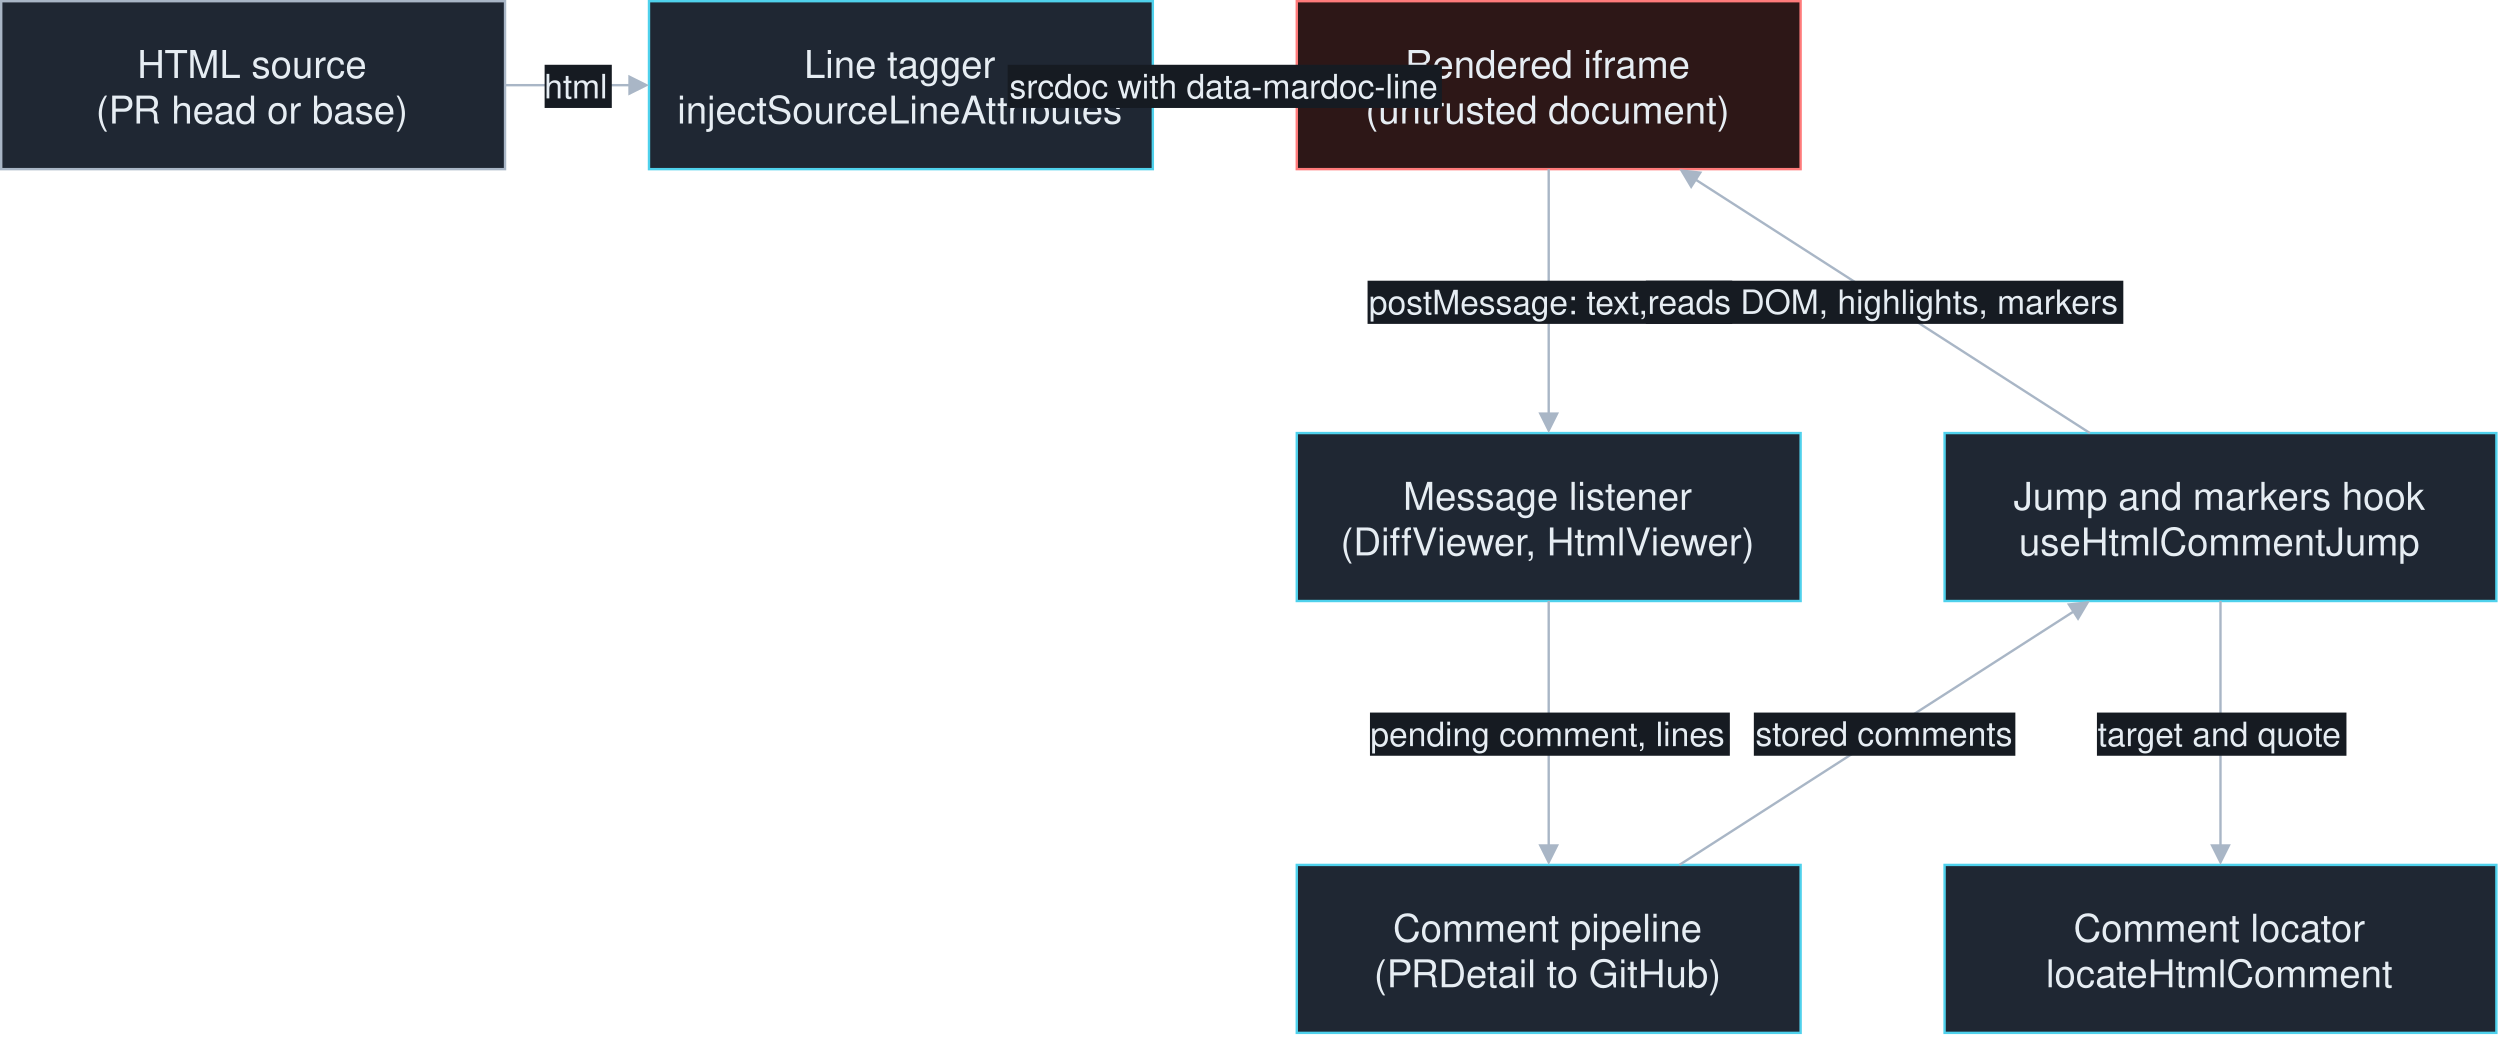
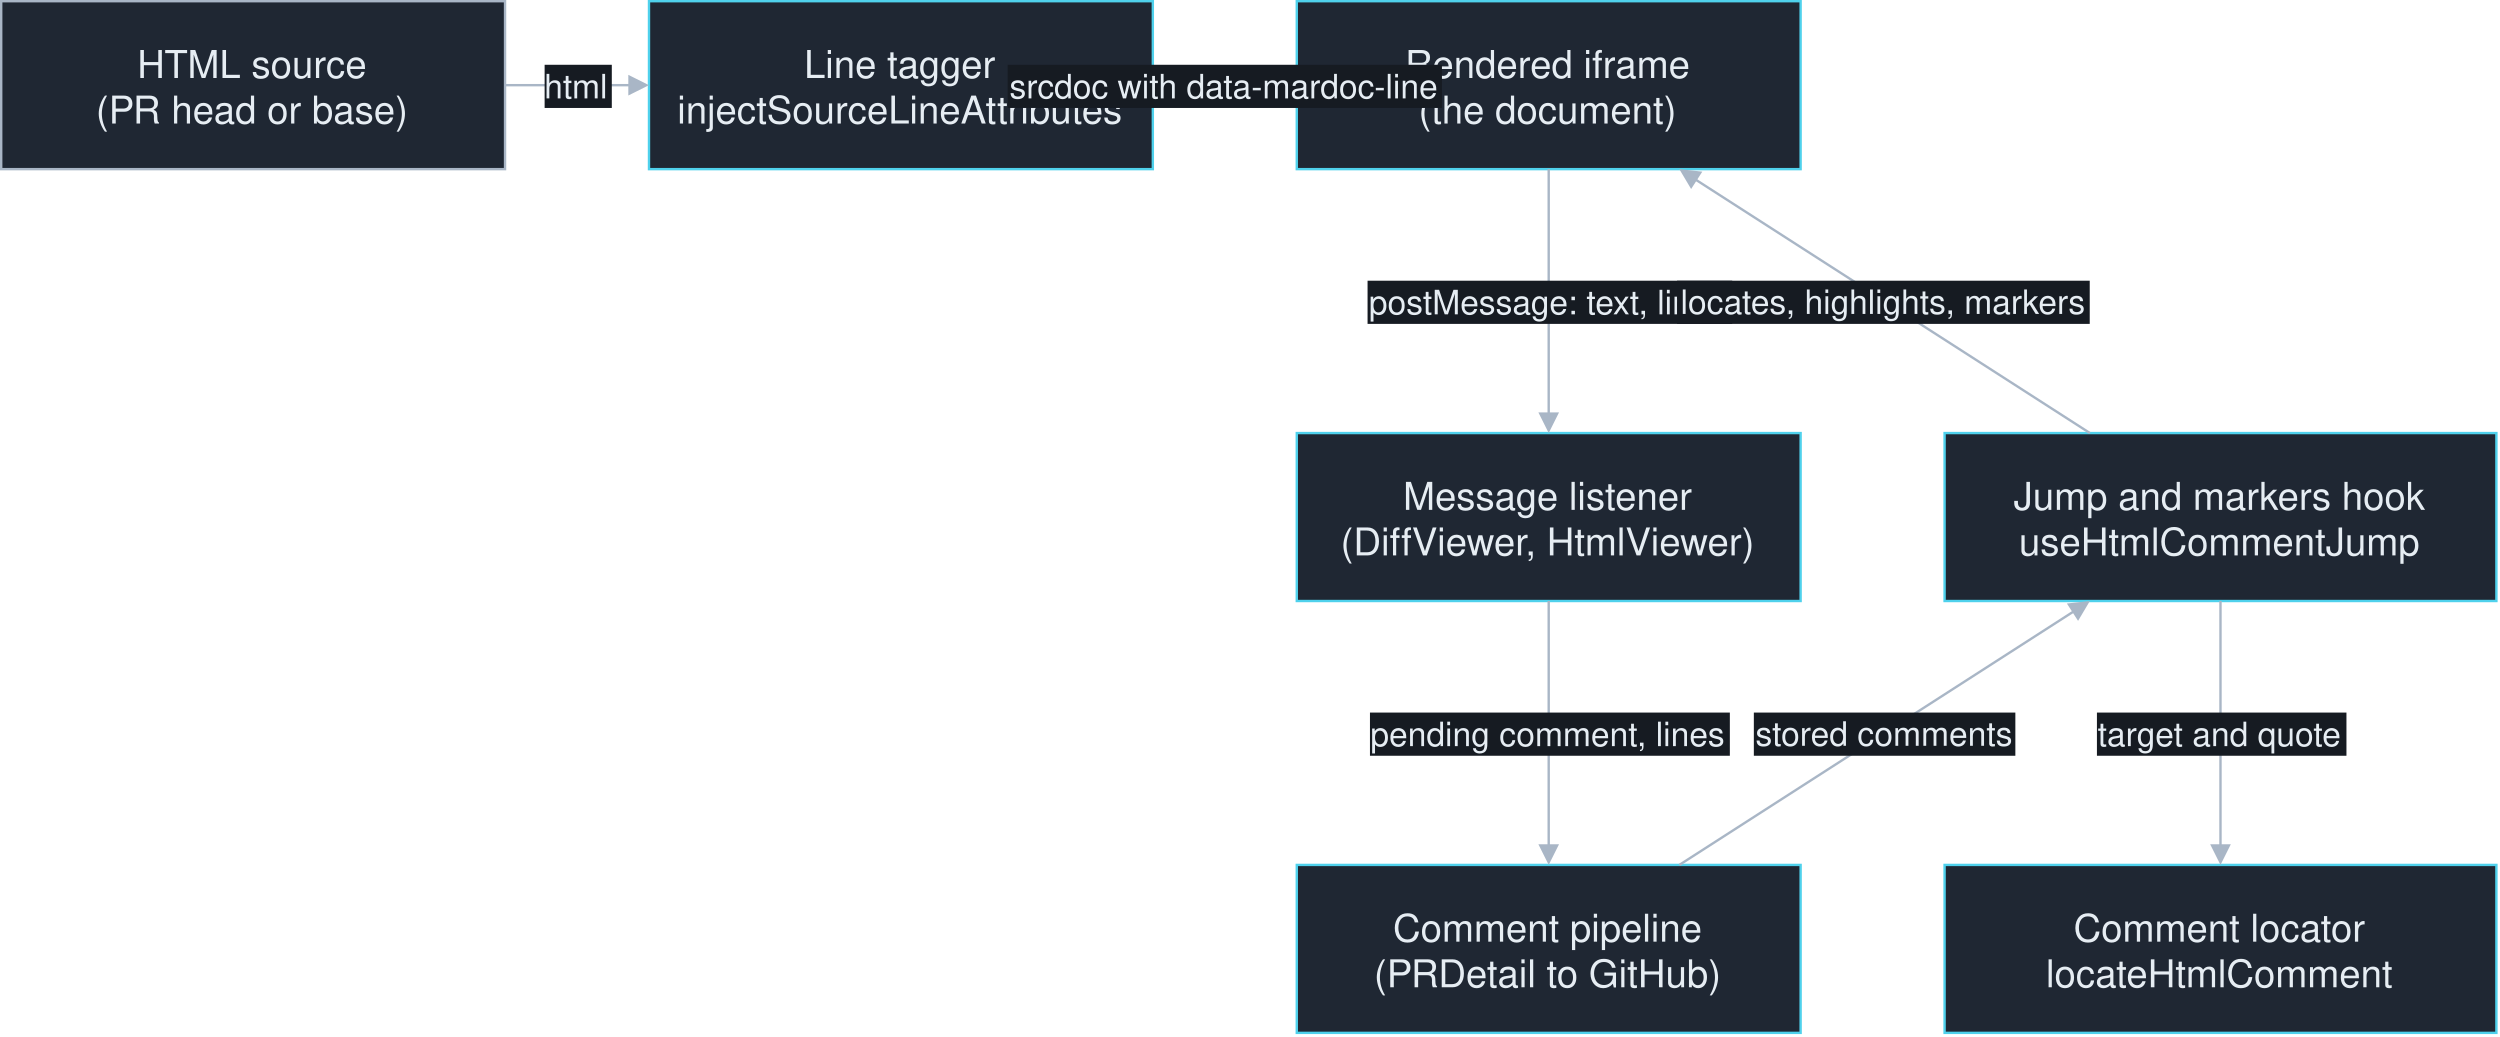
<svg xmlns="http://www.w3.org/2000/svg" style="background: transparent; background-color: transparent; color-scheme: light dark;" version="1.1" width="1042px" height="432px" viewBox="0 0 1042 432">
  <defs />
  <g>
    <g data-cell-id="0">
      <g data-cell-id="1">
        <g data-cell-id="source">
          <g transform="translate(0.5,0.5)">
            <rect x="0" y="0" width="210" height="70" fill="#1f2733" stroke="#a9b6c6" pointer-events="all" style="fill: light-dark(rgb(31, 39, 51), rgb(199, 205, 216)); stroke: light-dark(rgb(169, 182, 198), rgb(73, 84, 98));" />
          </g>
          <g>
            <g fill="#e6edf3" font-family="Helvetica" text-anchor="middle" font-size="16px" style="fill: light-dark(rgb(230, 237, 243), rgb(29, 35, 40));">
              <text x="105" y="32.5">HTML source</text>
              <text x="105" y="51.5">(PR head or base)</text>
            </g>
          </g>
        </g>
        <g data-cell-id="tagger">
          <g transform="translate(0.5,0.5)">
            <rect x="270" y="0" width="210" height="70" fill="#1f2733" stroke="#4fd1ec" pointer-events="all" style="fill: light-dark(rgb(31, 39, 51), rgb(199, 205, 216)); stroke: light-dark(rgb(79, 209, 236), rgb(0, 101, 124));" />
          </g>
          <g>
            <g fill="#e6edf3" font-family="Helvetica" text-anchor="middle" font-size="16px" style="fill: light-dark(rgb(230, 237, 243), rgb(29, 35, 40));">
              <text x="375" y="32.5">Line tagger</text>
              <text x="375" y="51.5">injectSourceLineAttributes</text>
            </g>
          </g>
        </g>
        <g data-cell-id="iframe">
          <g transform="translate(0.5,0.5)">
-             <rect x="540" y="0" width="210" height="70" fill="#2d1717" stroke="#ff7b7b" pointer-events="all" style="fill: light-dark(rgb(45, 23, 23), rgb(228, 209, 209)); stroke: light-dark(rgb(255, 123, 123), rgb(196, 83, 83));" />
+             <rect x="540" y="0" width="210" height="70" fill="#1f2733" stroke="#4fd1ec" pointer-events="all" style="fill: light-dark(rgb(31, 39, 51), rgb(199, 205, 216)); stroke: light-dark(rgb(79, 209, 236), rgb(0, 101, 124));" />
          </g>
          <g>
            <g fill="#e6edf3" font-family="Helvetica" text-anchor="middle" font-size="16px" style="fill: light-dark(rgb(230, 237, 243), rgb(29, 35, 40));">
              <text x="645" y="32.5">Rendered iframe</text>
-               <text x="645" y="51.5">(untrusted document)</text>
+               <text x="645" y="51.5">(the document)</text>
            </g>
          </g>
        </g>
        <g data-cell-id="listener">
          <g transform="translate(0.5,0.5)">
            <rect x="540" y="180" width="210" height="70" fill="#1f2733" stroke="#4fd1ec" pointer-events="all" style="fill: light-dark(rgb(31, 39, 51), rgb(199, 205, 216)); stroke: light-dark(rgb(79, 209, 236), rgb(0, 101, 124));" />
          </g>
          <g>
            <g fill="#e6edf3" font-family="Helvetica" text-anchor="middle" font-size="16px" style="fill: light-dark(rgb(230, 237, 243), rgb(29, 35, 40));">
              <text x="645" y="212.5">Message listener</text>
              <text x="645" y="231.5">(DiffViewer, HtmlViewer)</text>
            </g>
          </g>
        </g>
        <g data-cell-id="pipeline">
          <g transform="translate(0.5,0.5)">
            <rect x="540" y="360" width="210" height="70" fill="#1f2733" stroke="#4fd1ec" pointer-events="all" style="fill: light-dark(rgb(31, 39, 51), rgb(199, 205, 216)); stroke: light-dark(rgb(79, 209, 236), rgb(0, 101, 124));" />
          </g>
          <g>
            <g fill="#e6edf3" font-family="Helvetica" text-anchor="middle" font-size="16px" style="fill: light-dark(rgb(230, 237, 243), rgb(29, 35, 40));">
              <text x="645" y="392.5">Comment pipeline</text>
              <text x="645" y="411.5">(PRDetail to GitHub)</text>
            </g>
          </g>
        </g>
        <g data-cell-id="jump">
          <g transform="translate(0.5,0.5)">
            <rect x="810" y="180" width="230" height="70" fill="#1f2733" stroke="#4fd1ec" pointer-events="all" style="fill: light-dark(rgb(31, 39, 51), rgb(199, 205, 216)); stroke: light-dark(rgb(79, 209, 236), rgb(0, 101, 124));" />
          </g>
          <g>
            <g fill="#e6edf3" font-family="Helvetica" text-anchor="middle" font-size="16px" style="fill: light-dark(rgb(230, 237, 243), rgb(29, 35, 40));">
              <text x="925" y="212.5">Jump and markers hook</text>
              <text x="925" y="231.5">useHtmlCommentJump</text>
            </g>
          </g>
        </g>
        <g data-cell-id="locator">
          <g transform="translate(0.5,0.5)">
            <rect x="810" y="360" width="230" height="70" fill="#1f2733" stroke="#4fd1ec" pointer-events="all" style="fill: light-dark(rgb(31, 39, 51), rgb(199, 205, 216)); stroke: light-dark(rgb(79, 209, 236), rgb(0, 101, 124));" />
          </g>
          <g>
            <g fill="#e6edf3" font-family="Helvetica" text-anchor="middle" font-size="16px" style="fill: light-dark(rgb(230, 237, 243), rgb(29, 35, 40));">
              <text x="925" y="392.5">Comment locator</text>
              <text x="925" y="411.5">locateHtmlComment</text>
            </g>
          </g>
        </g>
        <g data-cell-id="e-src">
          <g transform="translate(0.5,0.5)">
            <path d="M 210 35 L 261.88 35" fill="none" stroke="#a9b6c6" stroke-miterlimit="10" pointer-events="stroke" style="stroke: light-dark(rgb(169, 182, 198), rgb(73, 84, 98));" />
            <path d="M 268.88 35 L 261.88 38.5 L 261.88 31.5 Z" fill="#a9b6c6" stroke="#a9b6c6" stroke-miterlimit="10" pointer-events="all" style="fill: light-dark(rgb(169, 182, 198), rgb(73, 84, 98)); stroke: light-dark(rgb(169, 182, 198), rgb(73, 84, 98));" />
          </g>
          <g>
            <g fill="#e6edf3" font-family="Helvetica" text-anchor="middle" font-size="14px" style="fill: light-dark(rgb(230, 237, 243), rgb(29, 35, 40));">
              <rect fill="#161b22" stroke="none" x="227" y="27" width="28" height="18" stroke-width="0" style="fill: light-dark(rgb(22, 27, 34), rgb(211, 215, 221));" />
              <text x="240" y="41">html</text>
            </g>
          </g>
        </g>
        <g data-cell-id="e-tag">
          <g transform="translate(0.5,0.5)">
            <path d="M 480 35 L 531.88 35" fill="none" stroke="#a9b6c6" stroke-miterlimit="10" pointer-events="stroke" style="stroke: light-dark(rgb(169, 182, 198), rgb(73, 84, 98));" />
            <path d="M 538.88 35 L 531.88 38.5 L 531.88 31.5 Z" fill="#a9b6c6" stroke="#a9b6c6" stroke-miterlimit="10" pointer-events="all" style="fill: light-dark(rgb(169, 182, 198), rgb(73, 84, 98)); stroke: light-dark(rgb(169, 182, 198), rgb(73, 84, 98));" />
          </g>
          <g>
            <g fill="#e6edf3" font-family="Helvetica" text-anchor="middle" font-size="14px" style="fill: light-dark(rgb(230, 237, 243), rgb(29, 35, 40));">
              <rect fill="#161b22" stroke="none" x="420" y="27" width="181" height="18" stroke-width="0" style="fill: light-dark(rgb(22, 27, 34), rgb(211, 215, 221));" />
              <text x="510" y="41">srcdoc with data-mardoc-line</text>
            </g>
          </g>
        </g>
        <g data-cell-id="e-sel">
          <g transform="translate(0.5,0.5)">
            <path d="M 645 70 L 645 171.88" fill="none" stroke="#a9b6c6" stroke-miterlimit="10" pointer-events="stroke" style="stroke: light-dark(rgb(169, 182, 198), rgb(73, 84, 98));" />
            <path d="M 645 178.88 L 641.5 171.88 L 648.5 171.88 Z" fill="#a9b6c6" stroke="#a9b6c6" stroke-miterlimit="10" pointer-events="all" style="fill: light-dark(rgb(169, 182, 198), rgb(73, 84, 98)); stroke: light-dark(rgb(169, 182, 198), rgb(73, 84, 98));" />
          </g>
          <g>
            <g fill="#e6edf3" font-family="Helvetica" text-anchor="middle" font-size="14px" style="fill: light-dark(rgb(230, 237, 243), rgb(29, 35, 40));">
              <rect fill="#161b22" stroke="none" x="570" y="117" width="152" height="18" stroke-width="0" style="fill: light-dark(rgb(22, 27, 34), rgb(211, 215, 221));" />
              <text x="645" y="131">postMessage: text, lines</text>
            </g>
          </g>
        </g>
        <g data-cell-id="e-pend">
          <g transform="translate(0.5,0.5)">
            <path d="M 645 250 L 645 351.88" fill="none" stroke="#a9b6c6" stroke-miterlimit="10" pointer-events="stroke" style="stroke: light-dark(rgb(169, 182, 198), rgb(73, 84, 98));" />
            <path d="M 645 358.88 L 641.5 351.88 L 648.5 351.88 Z" fill="#a9b6c6" stroke="#a9b6c6" stroke-miterlimit="10" pointer-events="all" style="fill: light-dark(rgb(169, 182, 198), rgb(73, 84, 98)); stroke: light-dark(rgb(169, 182, 198), rgb(73, 84, 98));" />
          </g>
          <g>
            <g fill="#e6edf3" font-family="Helvetica" text-anchor="middle" font-size="14px" style="fill: light-dark(rgb(230, 237, 243), rgb(29, 35, 40));">
              <rect fill="#161b22" stroke="none" x="571" y="297" width="150" height="18" stroke-width="0" style="fill: light-dark(rgb(22, 27, 34), rgb(211, 215, 221));" />
              <text x="645" y="311">pending comment, lines</text>
            </g>
          </g>
        </g>
        <g data-cell-id="e-cmt">
          <g transform="translate(0.5,0.5)">
            <path d="M 699.44 360 L 863.73 254.39" fill="none" stroke="#a9b6c6" stroke-miterlimit="10" pointer-events="stroke" style="stroke: light-dark(rgb(169, 182, 198), rgb(73, 84, 98));" />
            <path d="M 869.62 250.6 L 865.62 257.33 L 861.83 251.45 Z" fill="#a9b6c6" stroke="#a9b6c6" stroke-miterlimit="10" pointer-events="all" style="fill: light-dark(rgb(169, 182, 198), rgb(73, 84, 98)); stroke: light-dark(rgb(169, 182, 198), rgb(73, 84, 98));" />
          </g>
          <g>
            <g fill="#e6edf3" font-family="Helvetica" text-anchor="middle" font-size="14px" style="fill: light-dark(rgb(230, 237, 243), rgb(29, 35, 40));">
              <rect fill="#161b22" stroke="none" x="731" y="297" width="109" height="18" stroke-width="0" style="fill: light-dark(rgb(22, 27, 34), rgb(211, 215, 221));" />
              <text x="785.24" y="310.84">stored comments</text>
            </g>
          </g>
        </g>
        <g data-cell-id="e-loc">
          <g transform="translate(0.5,0.5)">
            <path d="M 925 250 L 925 351.88" fill="none" stroke="#a9b6c6" stroke-miterlimit="10" pointer-events="stroke" style="stroke: light-dark(rgb(169, 182, 198), rgb(73, 84, 98));" />
            <path d="M 925 358.88 L 921.5 351.88 L 928.5 351.88 Z" fill="#a9b6c6" stroke="#a9b6c6" stroke-miterlimit="10" pointer-events="all" style="fill: light-dark(rgb(169, 182, 198), rgb(73, 84, 98)); stroke: light-dark(rgb(169, 182, 198), rgb(73, 84, 98));" />
          </g>
          <g>
            <g fill="#e6edf3" font-family="Helvetica" text-anchor="middle" font-size="14px" style="fill: light-dark(rgb(230, 237, 243), rgb(29, 35, 40));">
              <rect fill="#161b22" stroke="none" x="874" y="297" width="104" height="18" stroke-width="0" style="fill: light-dark(rgb(22, 27, 34), rgb(211, 215, 221));" />
              <text x="925" y="311">target and quote</text>
            </g>
          </g>
        </g>
        <g data-cell-id="e-dom">
          <g transform="translate(0.5,0.5)">
            <path d="M 870.56 180 L 706.27 74.39" fill="none" stroke="#a9b6c6" stroke-miterlimit="10" pointer-events="stroke" style="stroke: light-dark(rgb(169, 182, 198), rgb(73, 84, 98));" />
            <path d="M 700.38 70.6 L 708.17 71.45 L 704.38 77.33 Z" fill="#a9b6c6" stroke="#a9b6c6" stroke-miterlimit="10" pointer-events="all" style="fill: light-dark(rgb(169, 182, 198), rgb(73, 84, 98)); stroke: light-dark(rgb(169, 182, 198), rgb(73, 84, 98));" />
          </g>
          <g>
            <g fill="#e6edf3" font-family="Helvetica" text-anchor="middle" font-size="14px" style="fill: light-dark(rgb(230, 237, 243), rgb(29, 35, 40));">
-               <rect fill="#161b22" stroke="none" x="686" y="117" width="199" height="18" stroke-width="0" style="fill: light-dark(rgb(22, 27, 34), rgb(211, 215, 221));" />
-               <text x="784.76" y="130.84">reads DOM, highlights, markers</text>
+               <rect fill="#161b22" stroke="none" x="699" y="117" width="172" height="18" stroke-width="0" style="fill: light-dark(rgb(22, 27, 34), rgb(211, 215, 221));" />
+               <text x="784.76" y="130.84">locates, highlights, markers</text>
            </g>
          </g>
        </g>
      </g>
    </g>
  </g>
</svg>
